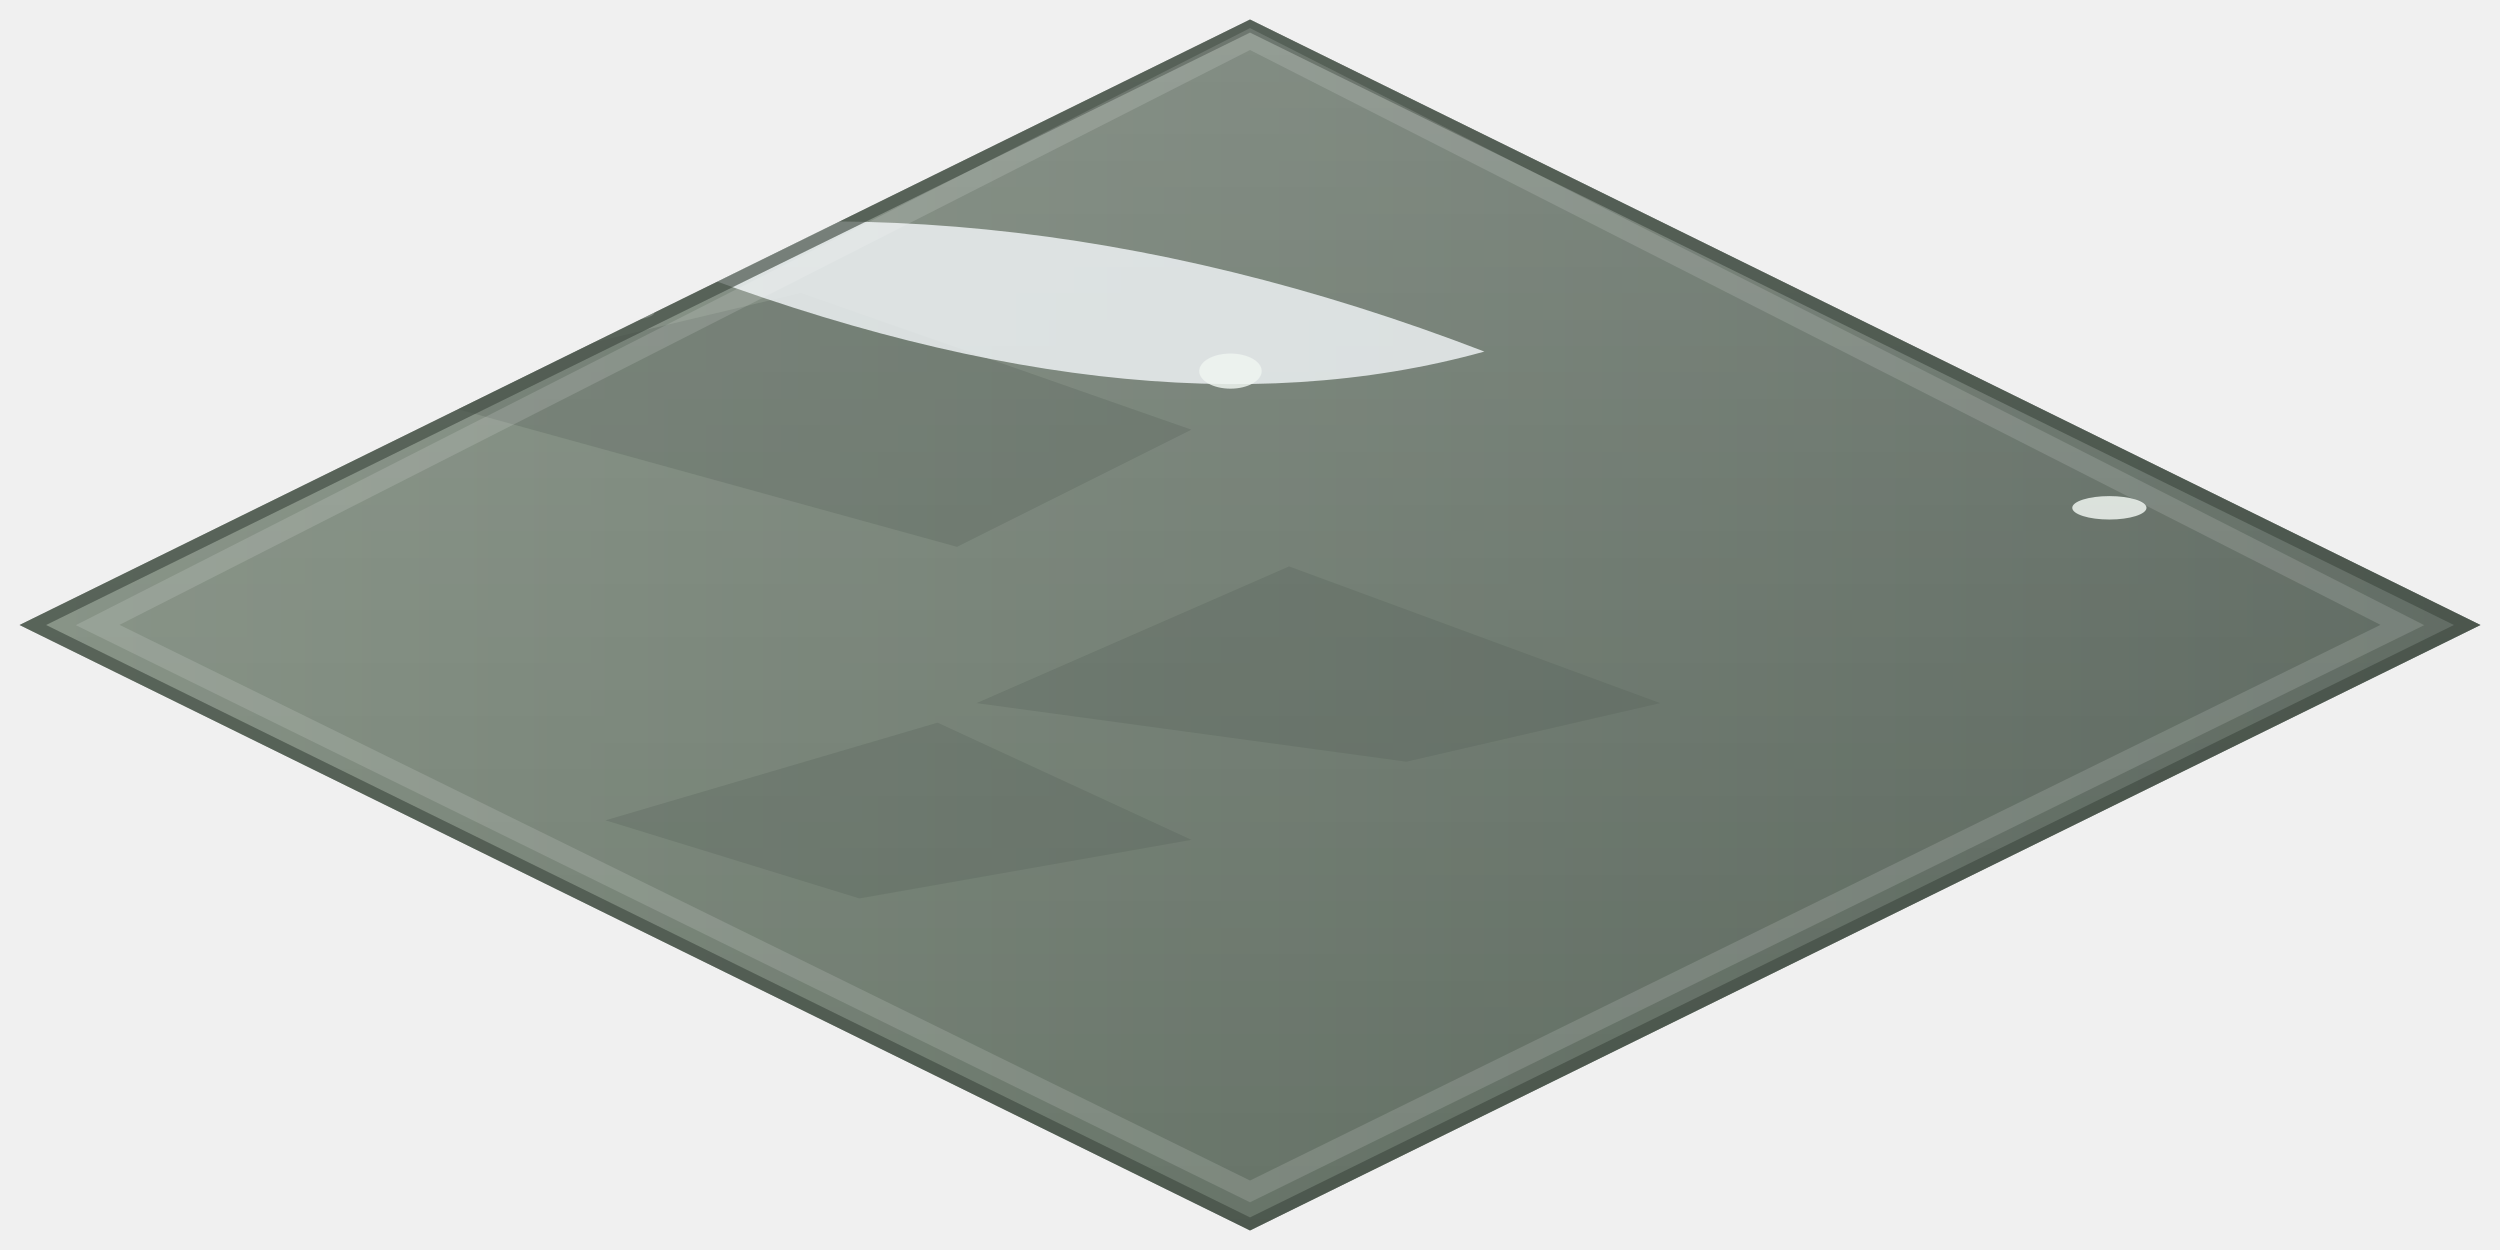
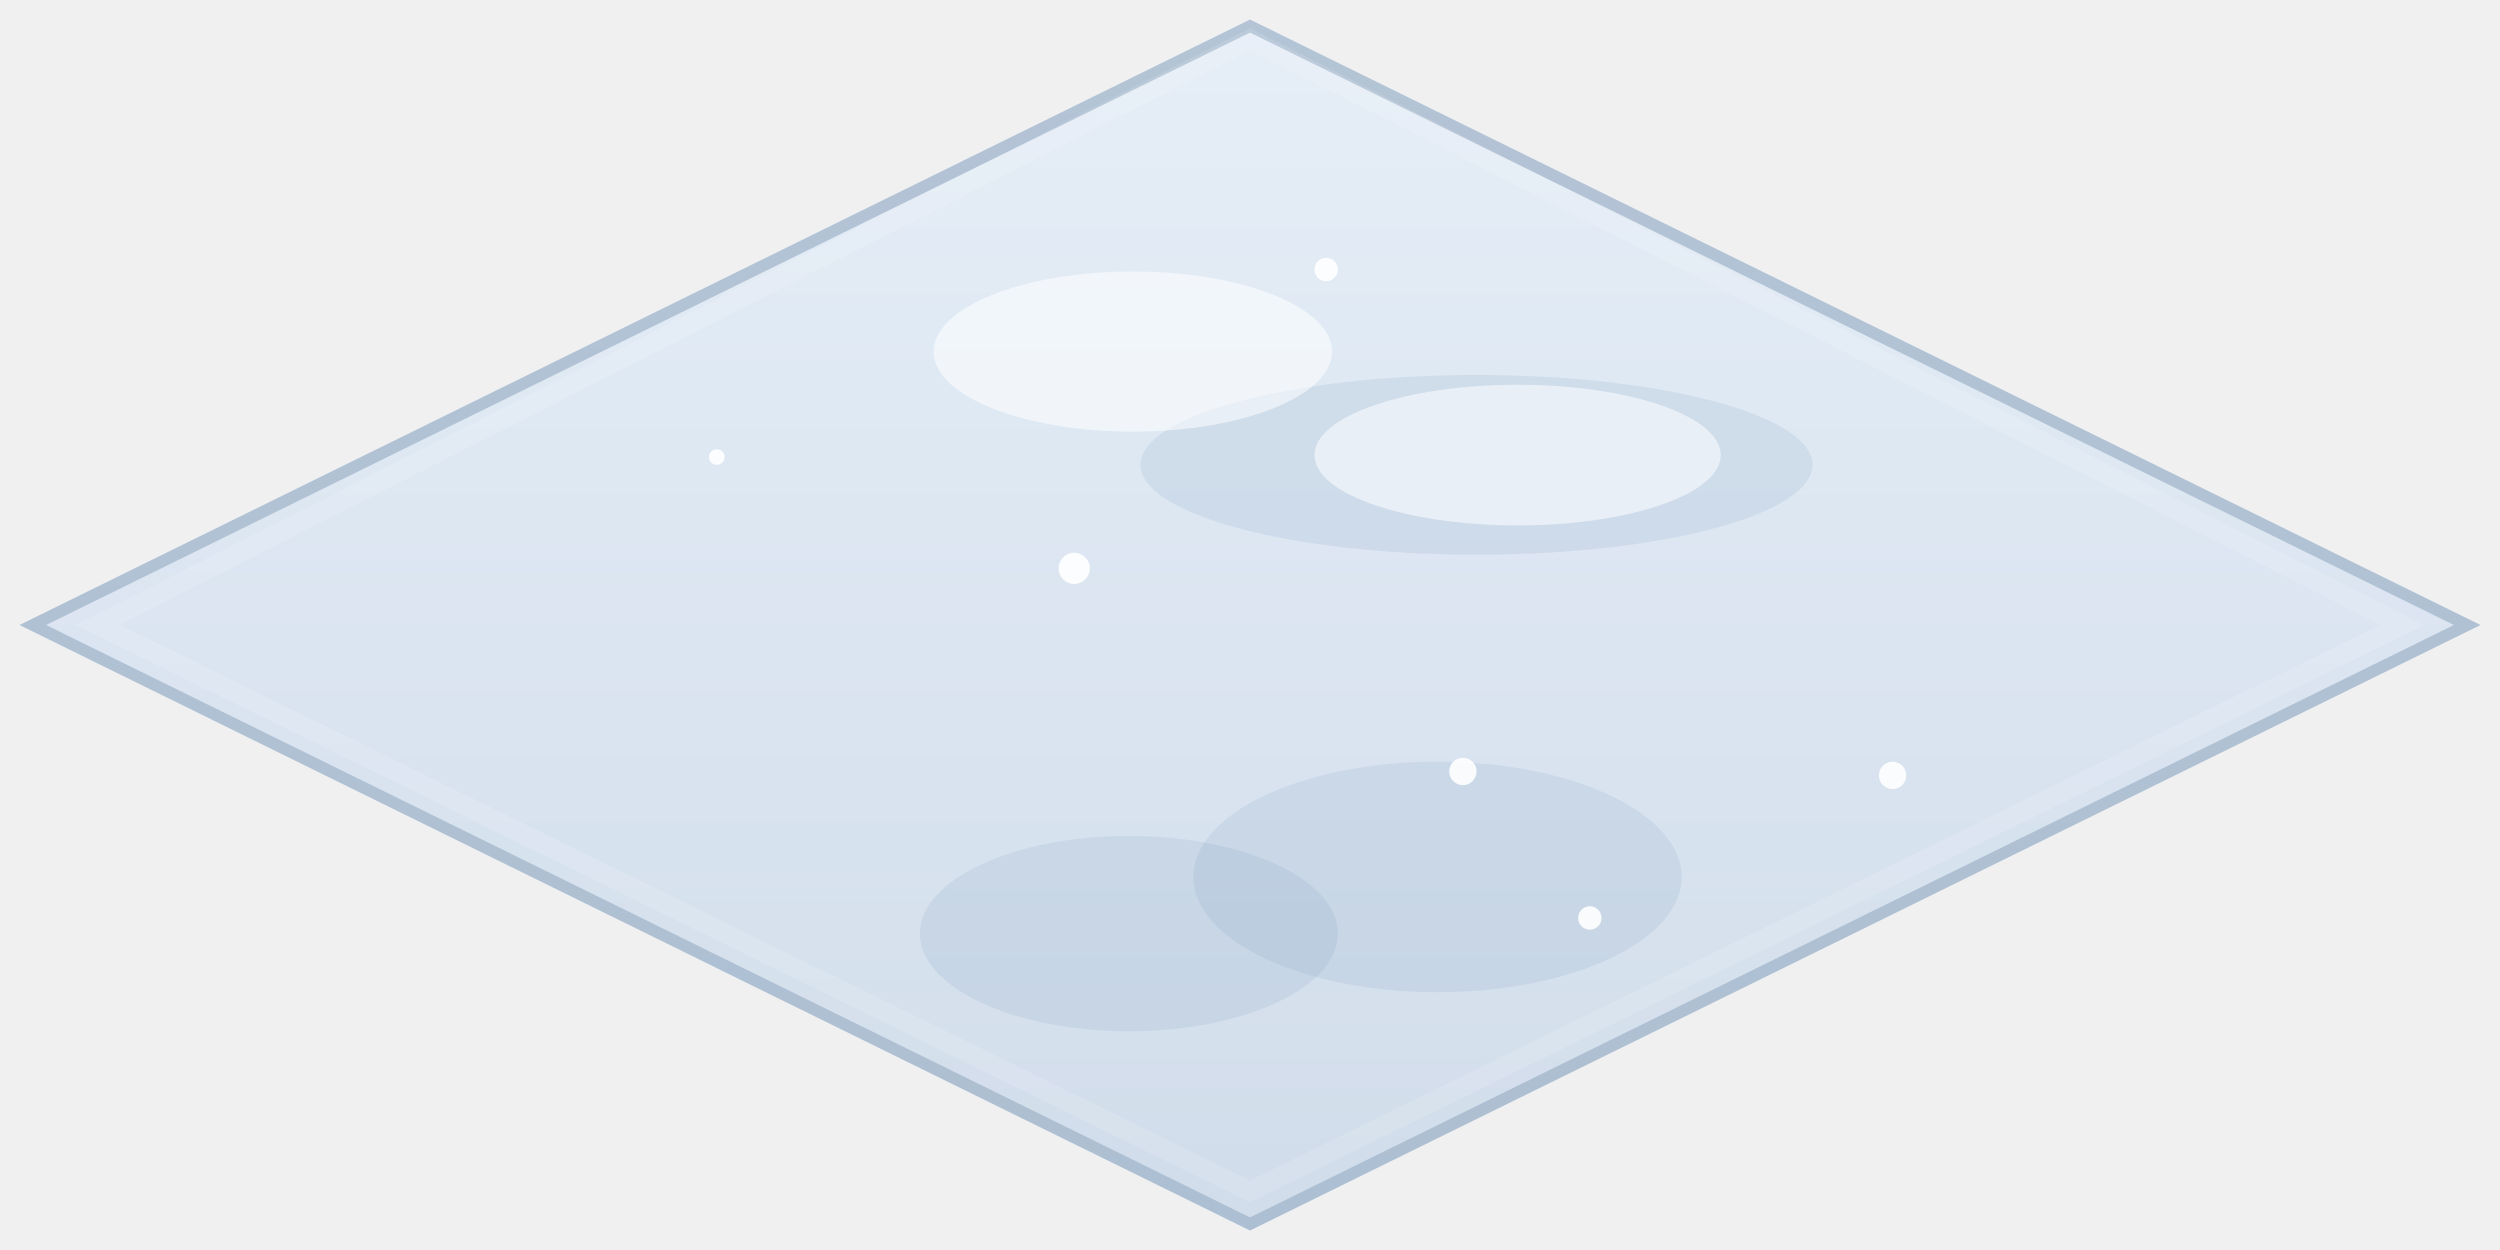
<svg xmlns="http://www.w3.org/2000/svg" width="128" height="64" viewBox="0 0 128 64">
  <defs>
    <clipPath id="d">
      <path d="M64 1 127 32 64 63 1 32Z" />
    </clipPath>
-     <linearGradient id="g">
-       <stop stop-color="#7d8a7c" />
-       <stop offset="1" stop-color="#525e55" />
+     <linearGradient id="g" x1="0" y1="0" x2="0" y2="1">
+       <stop stop-color="#e3ecf6" />
+       <stop offset="1" stop-color="#d0dcea" />
    </linearGradient>
    <linearGradient id="lit" x1="0" y1="0" x2="0" y2="1">
-       <stop stop-color="#ffffff" stop-opacity=".18" />
+       <stop stop-color="#ffffff" stop-opacity=".10" />
      <stop offset="1" stop-color="#ffffff" stop-opacity="0" />
    </linearGradient>
  </defs>
  <g clip-path="url(#d)">
    <rect width="128" height="64" fill="url(#g)" />
    <path d="M0 32 64 1 128 32 64 63Z" fill="url(#lit)" />
-     <path d="M50 36 l16 -7 l19 7 l-13 3Z" fill="#525e55" opacity=".28" />
-     <path d="M31 42 l17 -5 l13 6 l-17 3Z" fill="#525e55" opacity=".28" />
-     <path d="M20 20 l21 -5 l20 7 l-12 6Z" fill="#525e55" opacity=".28" />
-     <path d="M18 18l-4 0l-4 -1" stroke="#4c584e" stroke-width="1" fill="none" opacity=".5" />
-     <path d="M15 44l2 1l-2 1" stroke="#4c584e" stroke-width="1" fill="none" opacity=".5" />
-     <path d="M26 13 q24 -5 50 5 q-18 5 -43 -5Z" fill="#f4f8fa" opacity=".8" />
-     <ellipse cx="108" cy="26" rx="1.9" ry="0.6" fill="#eef4f0" opacity=".85" />
-     <ellipse cx="21" cy="46" rx="1.0" ry="0.7" fill="#eef4f0" opacity=".85" />
-     <ellipse cx="63" cy="19" rx="1.6" ry="0.9" fill="#eef4f0" opacity=".85" />
-     <ellipse cx="18" cy="18" rx="1.5" ry="0.6" fill="#eef4f0" opacity=".85" />
-     <ellipse cx="32" cy="16" rx="1.5" ry="0.4" fill="#eef4f0" opacity=".85" />
-     <path d="M64 1 127 32 64 63 1 32Z" fill="none" stroke="#3f4a41" stroke-opacity=".65" stroke-width="1.2" />
-     <path d="M64 2 123 32 64 61 5 32Z" fill="none" stroke="#ffffff" stroke-opacity=".14" />
+     <ellipse cx="57.8" cy="47.8" rx="10.7" ry="5.0" fill="#8fa8c8" opacity=".20" />
+     <ellipse cx="75.6" cy="23.8" rx="17.2" ry="4.6" fill="#8fa8c8" opacity=".20" />
+     <ellipse cx="73.6" cy="44.9" rx="12.5" ry="5.9" fill="#8fa8c8" opacity=".20" />
+     <ellipse cx="77.7" cy="23.3" rx="10.4" ry="3.6" fill="#ffffff" opacity=".55" />
+     <ellipse cx="58.0" cy="18.0" rx="10.2" ry="4.1" fill="#ffffff" opacity=".55" />
+     <circle cx="74.9" cy="39.5" r="0.7" fill="#fff" opacity=".9" />
+     <circle cx="67.9" cy="13.8" r="0.6" fill="#fff" opacity=".9" />
+     <circle cx="55.0" cy="29.1" r="0.8" fill="#fff" opacity=".9" />
+     <circle cx="81.4" cy="47.0" r="0.6" fill="#fff" opacity=".9" />
+     <circle cx="96.9" cy="39.7" r="0.7" fill="#fff" opacity=".9" />
+     <circle cx="36.7" cy="23.4" r="0.4" fill="#fff" opacity=".9" />
+     <path d="M64 1 127 32 64 63 1 32Z" fill="none" stroke="#9fb2c8" stroke-opacity=".7" stroke-width="1.2" />
+     <path d="M64 2 123 32 64 61 5 32Z" fill="none" stroke="#ffffff" stroke-opacity=".12" />
  </g>
</svg>
